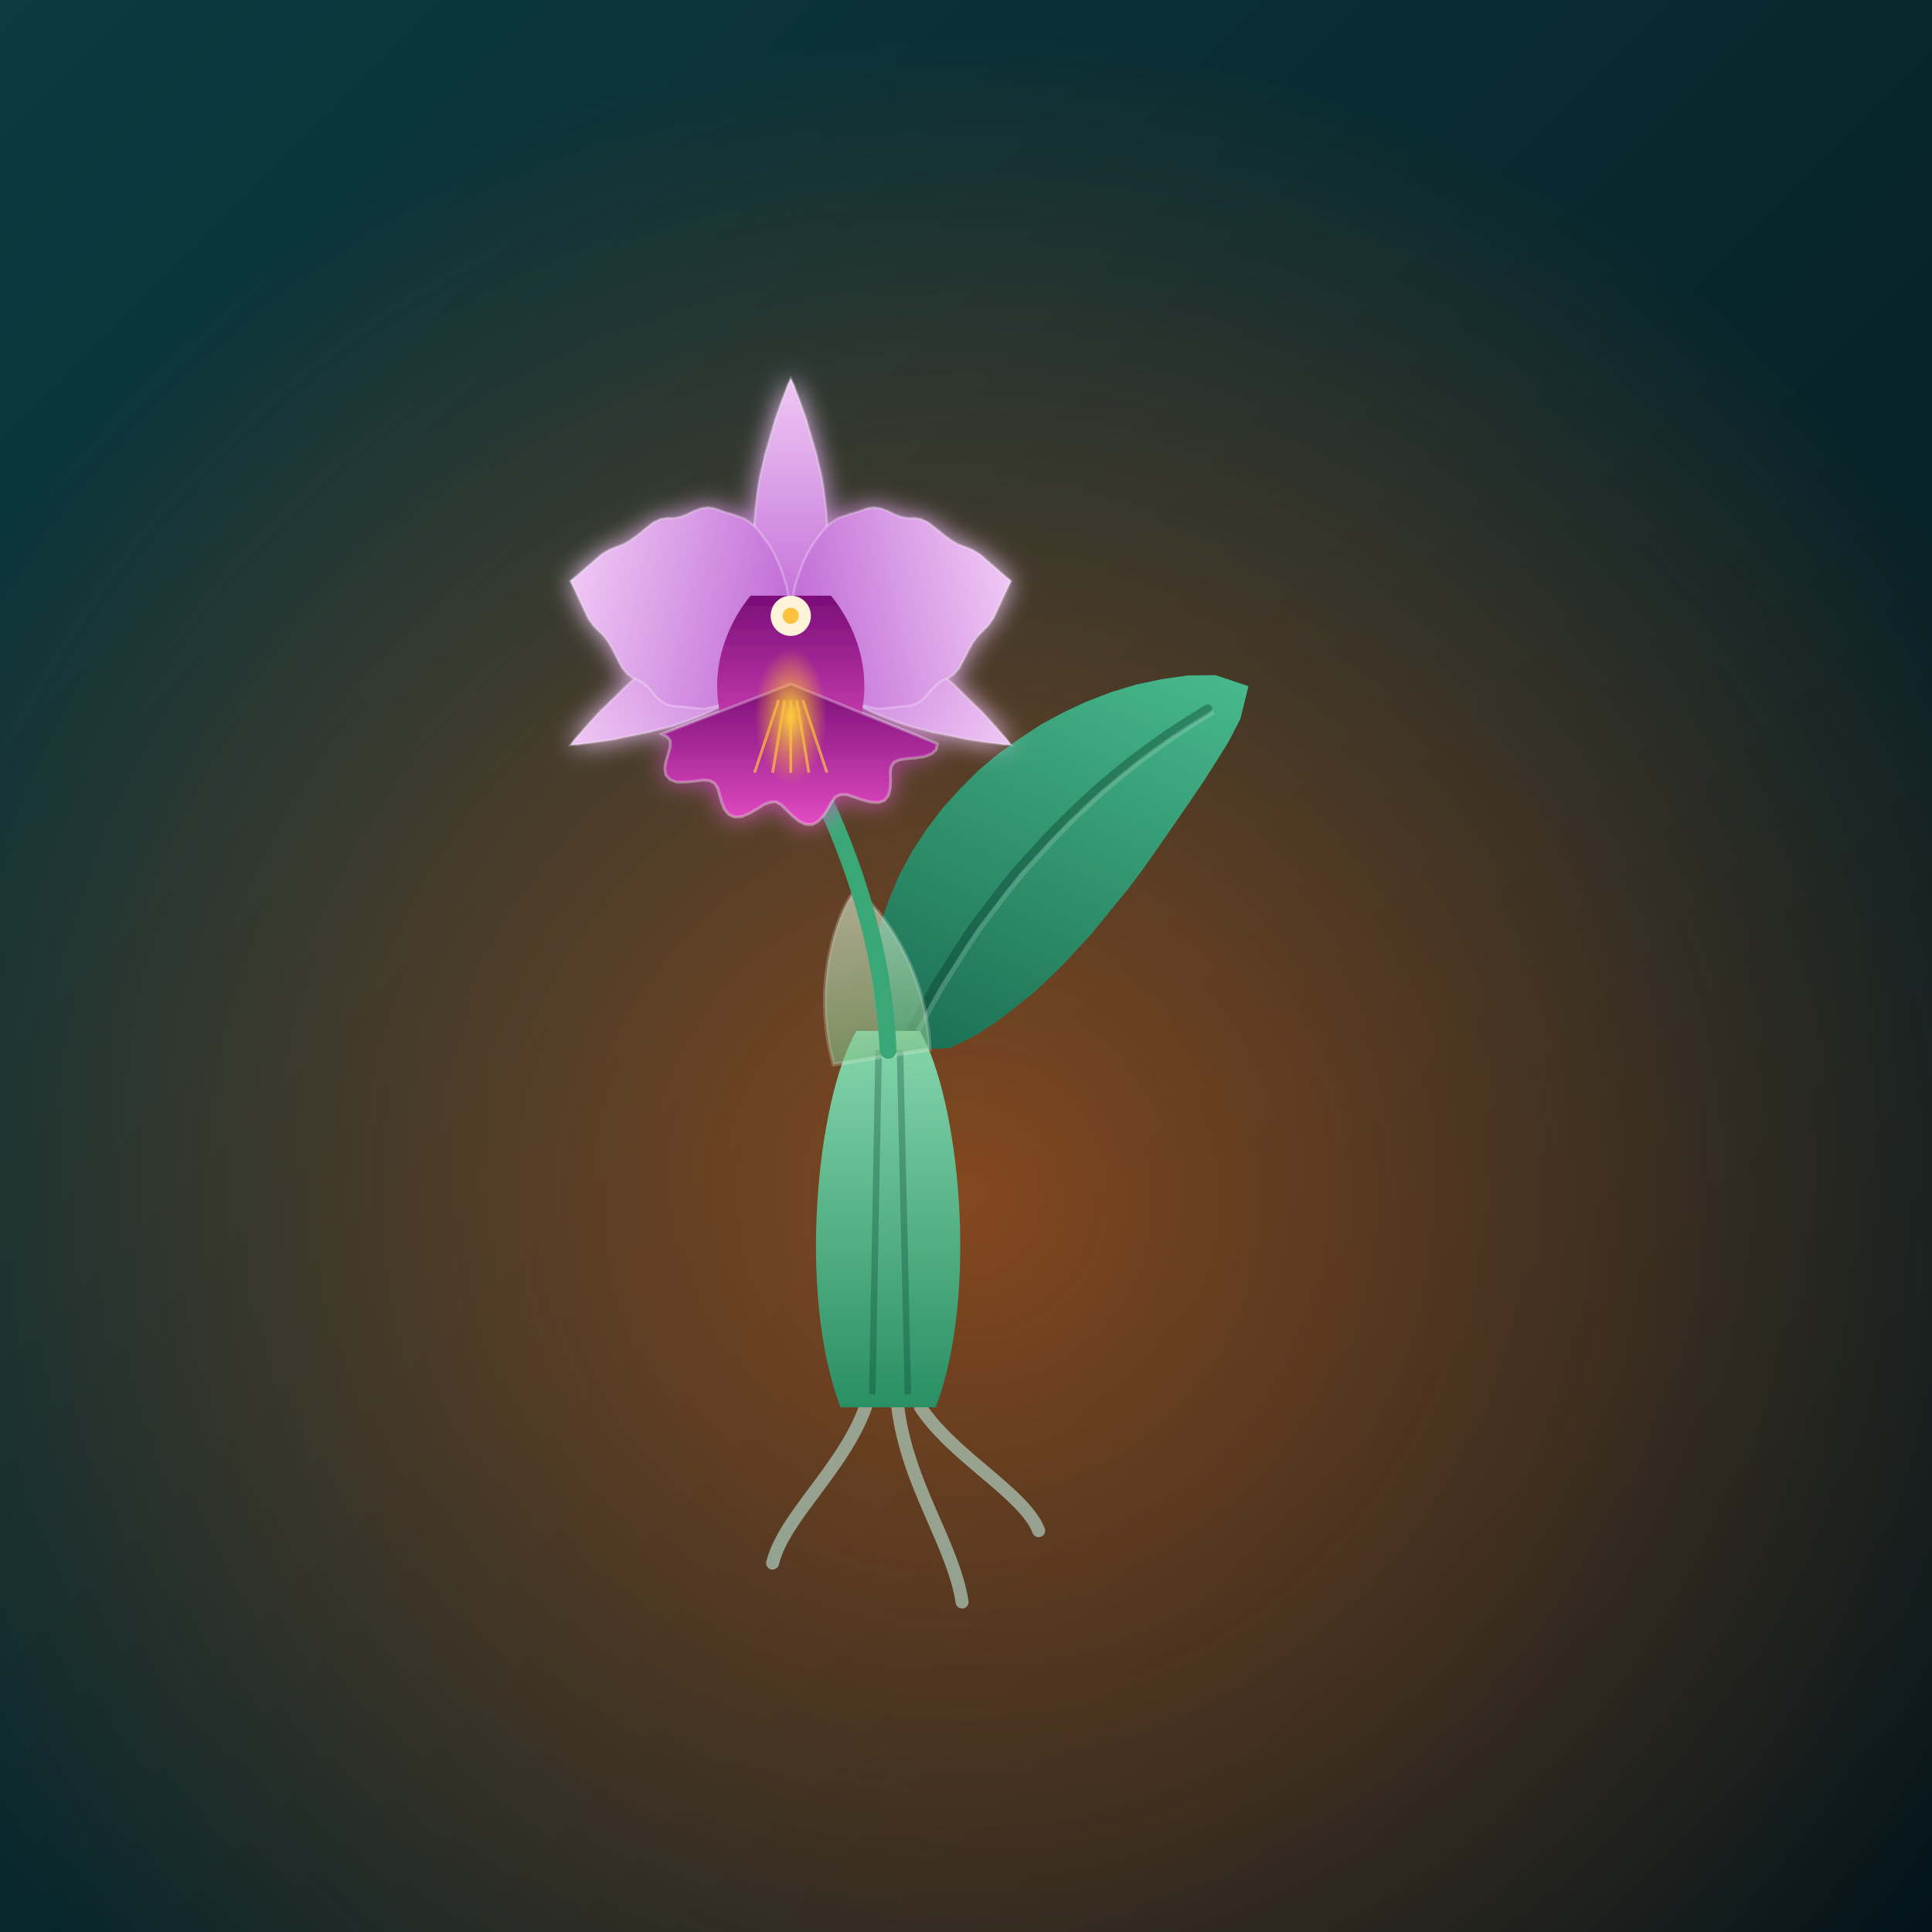
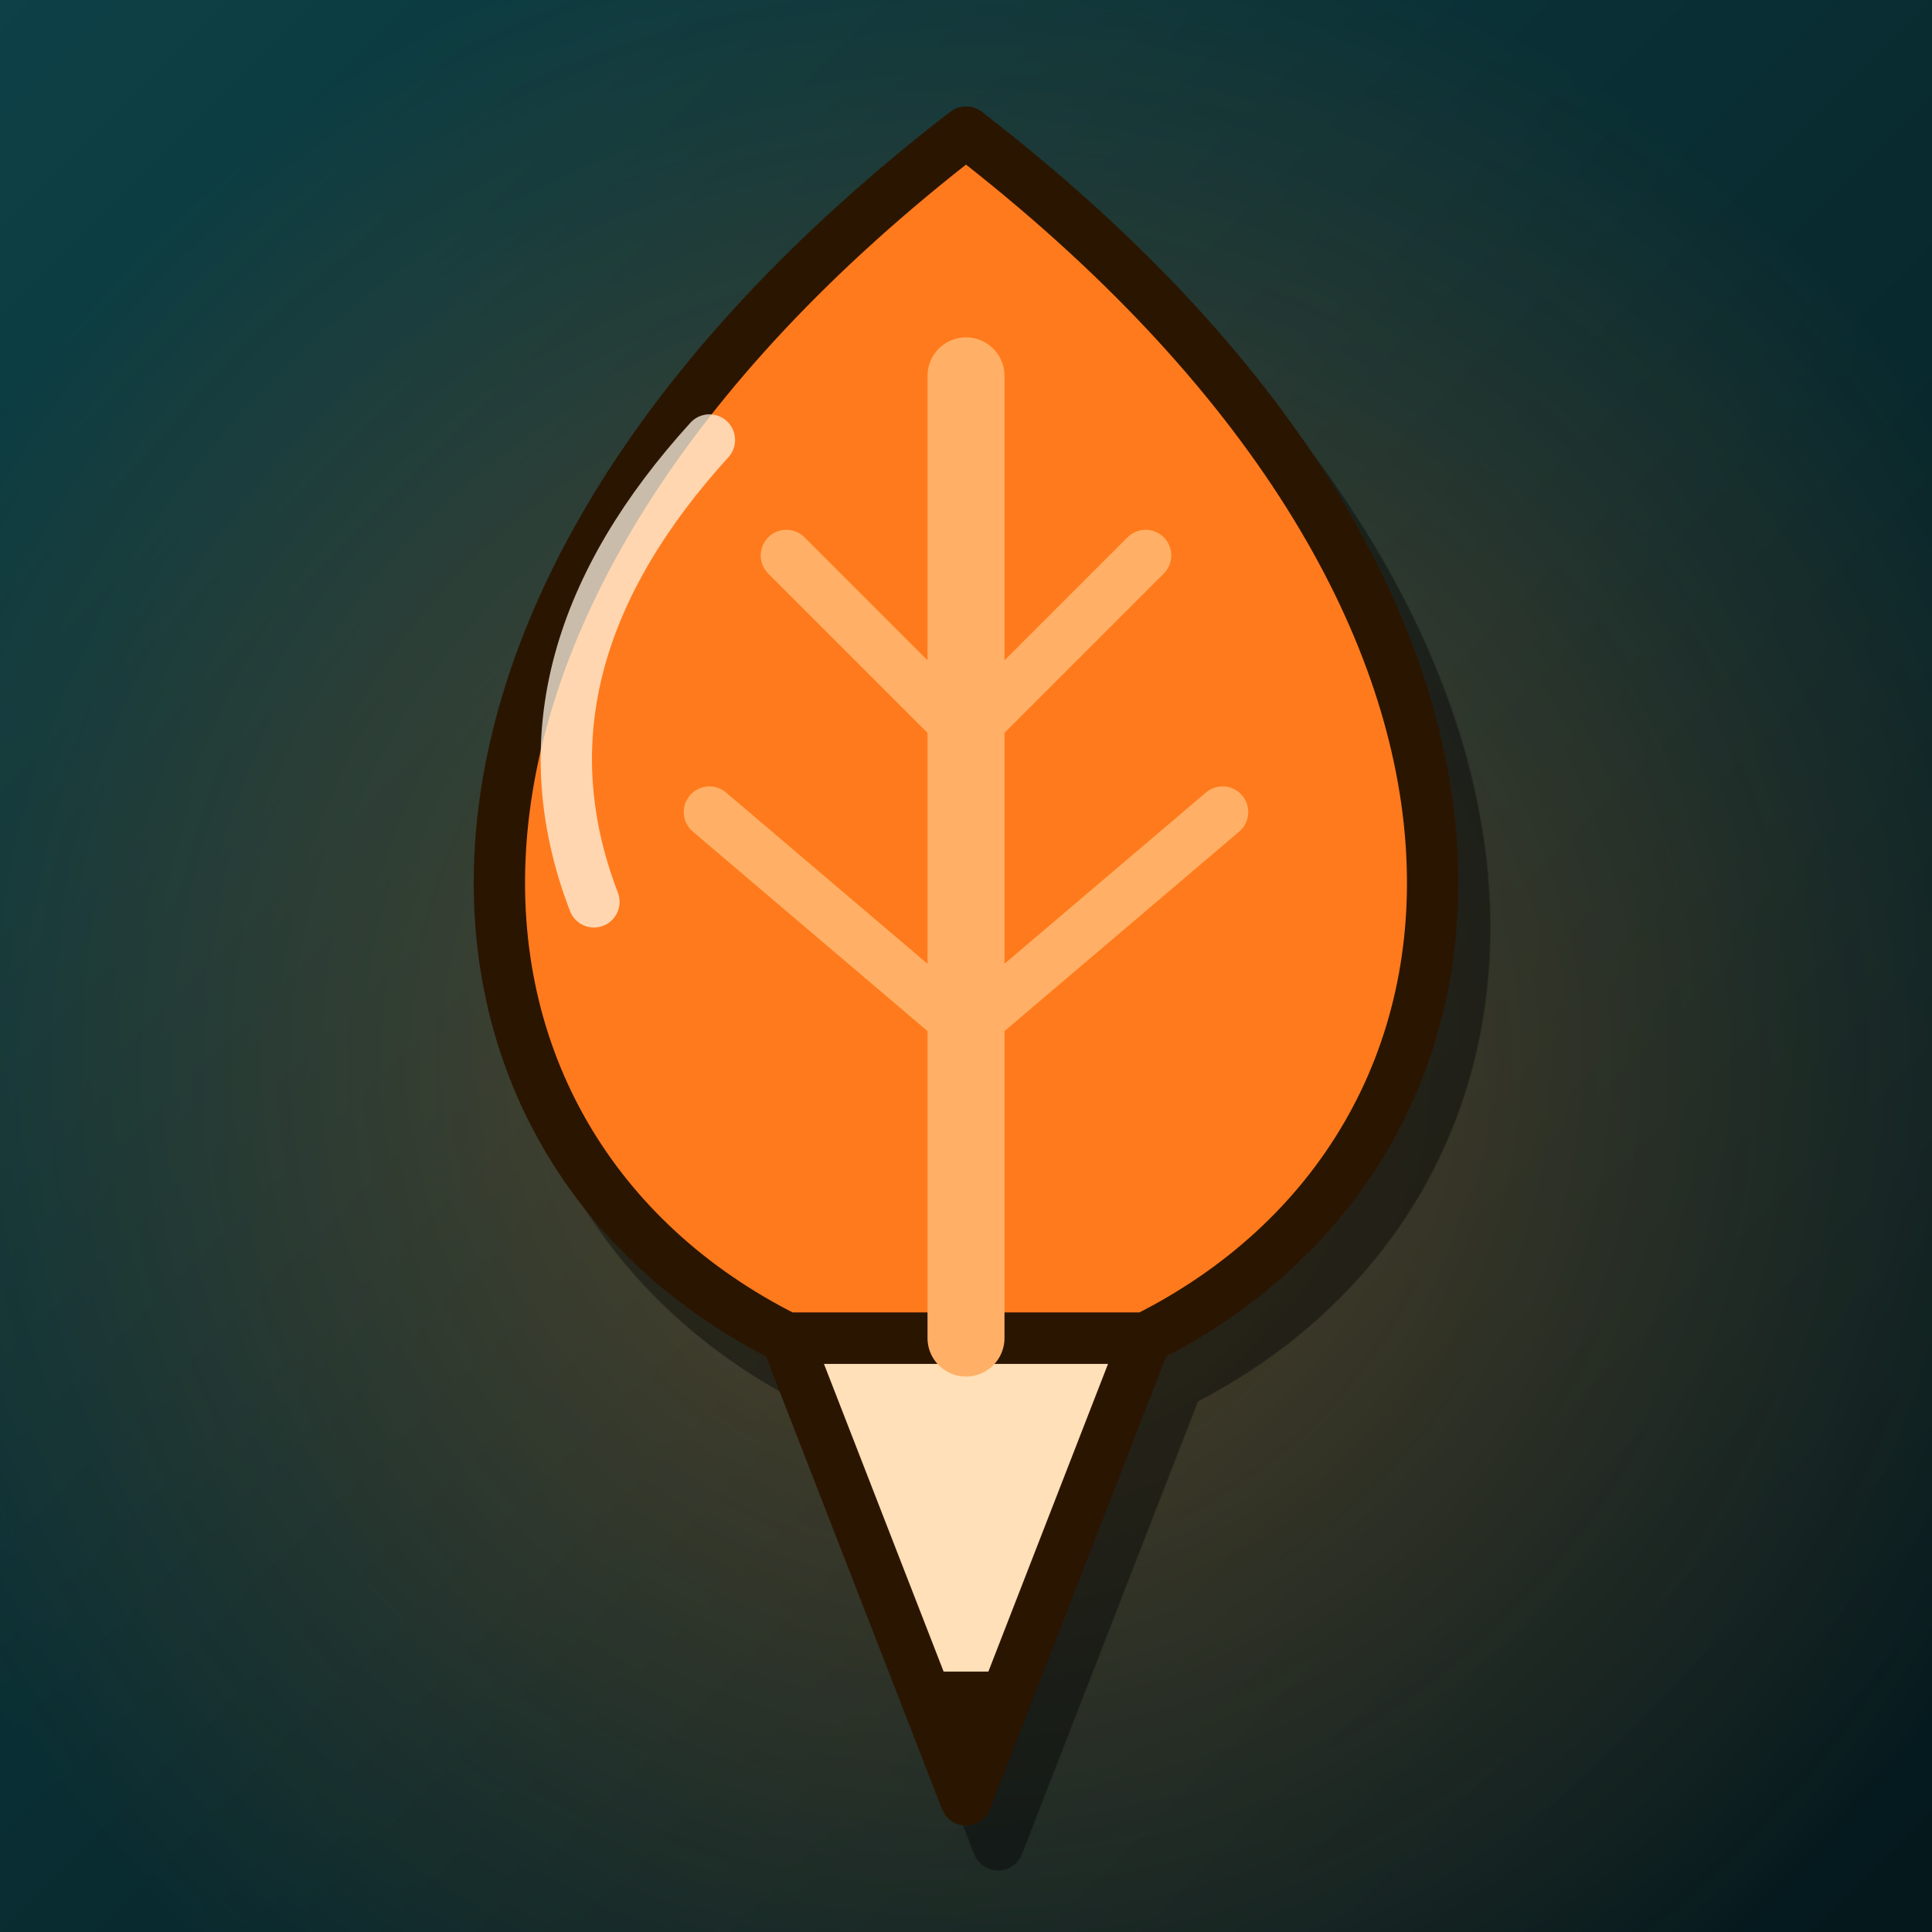
- <svg xmlns="http://www.w3.org/2000/svg" viewBox="0 0 512 512">
+ <svg xmlns="http://www.w3.org/2000/svg" width="64" height="64" viewBox="0 0 512 512">
  <defs>
-     <filter id="aqGl" x="-60%" y="-60%" width="220%" height="220%">
-       <feGaussianBlur stdDeviation="3.2" result="b" />
-       <feMerge>
-         <feMergeNode in="b" />
-         <feMergeNode in="SourceGraphic" />
-       </feMerge>
-     </filter>
-     <linearGradient id="aqP" x1="0" y1="1" x2="0" y2="0">
-       <stop offset="0" stop-color="#c06ad6" />
-       <stop offset="1" stop-color="#efc8f4" />
-     </linearGradient>
-     <linearGradient id="aqL" x1="0" y1="0" x2="0" y2="1">
-       <stop offset="0" stop-color="#7a0e78" />
-       <stop offset="1" stop-color="#e24cc2" />
-     </linearGradient>
-     <radialGradient id="aqT">
-       <stop offset="0" stop-color="#ffd23d" />
-       <stop offset="1" stop-color="#ffb12a" stop-opacity="0" />
-     </radialGradient>
-     <linearGradient id="aqLeaf" x1="0" y1="1" x2="0" y2="0">
-       <stop offset="0" stop-color="#1b6e52" />
-       <stop offset="1" stop-color="#47b88c" />
-     </linearGradient>
-     <linearGradient id="aqBulb" x1="0" y1="1" x2="0" y2="0">
-       <stop offset="0" stop-color="#2a8f64" />
-       <stop offset="1" stop-color="#86d6ab" />
-     </linearGradient>
-     <linearGradient id="aqBud" x1="0" y1="1" x2="0" y2="0">
-       <stop offset="0" stop-color="#3aa876" />
-       <stop offset=".55" stop-color="#9bcf9a" />
-       <stop offset="1" stop-color="#e3a0ee" />
-     </linearGradient>
-     <linearGradient id="aqSheath" x1="0" y1="1" x2="0" y2="0">
-       <stop offset="0" stop-color="#7fbf86" />
-       <stop offset="1" stop-color="#e3f1d8" />
-     </linearGradient>
-     <radialGradient id="g" cx=".5" cy=".62" r=".6">
-       <stop offset="0" stop-color="#ff6a13" stop-opacity=".5" />
-       <stop offset="1" stop-color="#ff6a13" stop-opacity="0" />
+     <radialGradient id="g" cx=".5" cy=".55" r=".6">
+       <stop offset="0" stop-color="#ff7a1a" stop-opacity=".32" />
+       <stop offset="1" stop-color="#ff7a1a" stop-opacity="0" />
    </radialGradient>
    <linearGradient id="b" x1="0" y1="0" x2="1" y2="1">
-       <stop offset="0" stop-color="#0b3a40" />
-       <stop offset="1" stop-color="#04141a" />
+       <stop offset="0" stop-color="#0d4147" />
+       <stop offset="1" stop-color="#05181c" />
    </linearGradient>
  </defs>
  <rect width="512" height="512" fill="url(#b)" />
  <rect width="512" height="512" fill="url(#g)" />
-   <g transform="translate(235.36 372.96) scale(1.72)">
-     <ellipse cx="0" cy="1" rx="26" ry="5" fill="rgba(0,0,0,0)" />
-     <path d="M-3.5 0 C -7 9.6, -16 16.8, -17.8 24" stroke="#a8c4b4" stroke-width="2" fill="none" stroke-linecap="round" opacity=".75" />
-     <path d="M1.5 0 C 3 12, 10 21, 11.4 30" stroke="#a8c4b4" stroke-width="2" fill="none" stroke-linecap="round" opacity=".75" />
-     <path d="M5 0 C 10 7.6, 21 13.3, 23.2 19" stroke="#a8c4b4" stroke-width="2" fill="none" stroke-linecap="round" opacity=".75" />
-     <g transform="translate(2 -55) rotate(26.0)">
-       <path d="M0.0 0.0L6.6 -3.6L9.3 -7.1L11.3 -10.4L12.9 -13.6L14.4 -16.8L15.6 -19.9L16.7 -23.0L17.6 -26.0L18.5 -29.0L19.2 -32.0L19.9 -35.0L20.6 -38.0L21.2 -41.1L21.7 -44.2L22.2 -47.4L22.7 -50.7L23.2 -54.0L23.7 -57.5L24.1 -61.0L24.5 -64.8L24.6 -68.8L23.5 -73.9L23.5 -73.9L18.2 -73.2L14.4 -71.3L11.0 -69.0L7.8 -66.5L4.9 -63.8L2.1 -60.8L-0.4 -57.7L-2.7 -54.5L-4.7 -51.1L-6.6 -47.6L-8.2 -44.0L-9.5 -40.2L-10.6 -36.4L-11.4 -32.4L-11.9 -28.5L-12.1 -24.4L-11.9 -20.3L-11.4 -16.2L-10.4 -12.1L-8.9 -8.0L-6.5 -4.0L0.0 0.0Z" fill="url(#aqLeaf)" />
-       <path d="M0.0 -3.8L0.2 -7.6L0.4 -11.3L0.8 -14.9L1.2 -18.6L1.7 -22.2L2.4 -25.7L3.1 -29.2L3.9 -32.7L4.9 -36.1L5.9 -39.5L7.0 -42.8L8.2 -46.1L9.5 -49.4L10.9 -52.6L12.4 -55.8L14.0 -58.9L15.7 -62.0L17.5 -65.0L19.4 -68.0" stroke="rgba(0,50,35,.35)" stroke-width="1.4" fill="none" stroke-linecap="round" />
-       <path d="M0.0 -3.8L0.2 -7.6L0.4 -11.3L0.8 -14.9L1.2 -18.6L1.7 -22.2L2.4 -25.7L3.1 -29.2L3.9 -32.7L4.9 -36.1L5.9 -39.5L7.0 -42.8L8.2 -46.1L9.5 -49.4L10.9 -52.6L12.4 -55.8L14.0 -58.9L15.7 -62.0L17.5 -65.0L19.4 -68.0" stroke="rgba(255,255,255,.16)" stroke-width=".8" fill="none" transform="translate(1 0)" />
-     </g>
-     <path d="M-7.32 0 C -14.03 -17.4, -10.98 -47.56, -4.88 -58 L4.88 -58 C 10.98 -47.56, 14.03 -17.4, 7.32 0Z" fill="url(#aqBulb)" />
-     <path d="M-2.44 -2 L-1.464 -55M3.05 -2 L1.83 -55" stroke="rgba(0,60,40,.3)" stroke-width="1" />
-     <g transform="translate(-1 -54) rotate(-9)" opacity="0.60">
-       <path d="M-7.5 0 C -9 -13, -3 -23.4, 0 -26 C 3 -23.4, 9 -13, 7.5 0Z" fill="url(#aqSheath)" stroke="rgba(255,255,255,.35)" stroke-width=".6" />
-     </g>
-     <path d="M0 -55 C -1 -76.4, -9 -92.5, -15 -104" stroke="#3aa876" stroke-width="2.6" fill="none" stroke-linecap="round" />
-     <g transform="translate(-15.0 -104.0) rotate(0.0) translate(0 -16.1) scale(0.620)" filter="url(#aqGl)">
-       <path d="M0.0 0.0L-2.2 -1.7L-3.5 -3.4L-4.5 -5.2L-5.4 -6.9L-6.2 -8.6L-6.8 -10.3L-7.3 -12.1L-7.8 -13.8L-8.2 -15.5L-8.5 -17.2L-8.7 -18.9L-8.9 -20.7L-9.0 -22.4L-9.0 -24.1L-9.0 -25.8L-8.9 -27.6L-8.8 -29.3L-8.6 -31.0L-8.4 -32.7L-8.2 -34.4L-7.9 -36.2L-7.6 -37.9L-7.2 -39.6L-6.8 -41.3L-6.4 -43.1L-5.9 -44.8L-5.4 -46.5L-4.9 -48.2L-4.4 -49.9L-3.9 -51.7L-3.3 -53.4L-2.7 -55.1L-2.1 -56.8L-1.4 -58.6L-0.8 -60.3L-0.0 -62.0L0.0 -62.0L0.8 -60.3L1.4 -58.6L2.1 -56.8L2.7 -55.1L3.3 -53.4L3.9 -51.7L4.4 -49.9L4.9 -48.2L5.4 -46.5L5.9 -44.8L6.4 -43.1L6.8 -41.3L7.2 -39.6L7.6 -37.9L7.9 -36.2L8.2 -34.4L8.4 -32.7L8.6 -31.0L8.8 -29.3L8.9 -27.6L9.0 -25.8L9.0 -24.1L9.0 -22.4L8.9 -20.7L8.7 -18.9L8.5 -17.2L8.2 -15.5L7.8 -13.8L7.3 -12.1L6.8 -10.3L6.2 -8.6L5.4 -6.9L4.5 -5.2L3.5 -3.4L2.2 -1.7L0.0 0.0Z" transform="rotate(-118)" fill="url(#aqP)" stroke="rgba(255,255,255,.26)" stroke-width=".6" />
-       <path d="M0.0 0.0L-2.2 -1.7L-3.5 -3.4L-4.5 -5.2L-5.4 -6.9L-6.2 -8.6L-6.8 -10.3L-7.3 -12.1L-7.8 -13.8L-8.2 -15.5L-8.5 -17.2L-8.7 -18.9L-8.9 -20.7L-9.0 -22.4L-9.0 -24.1L-9.0 -25.8L-8.9 -27.6L-8.8 -29.3L-8.6 -31.0L-8.4 -32.7L-8.2 -34.4L-7.9 -36.2L-7.6 -37.9L-7.2 -39.6L-6.8 -41.3L-6.4 -43.1L-5.9 -44.8L-5.4 -46.5L-4.9 -48.2L-4.4 -49.9L-3.9 -51.7L-3.3 -53.4L-2.7 -55.1L-2.1 -56.8L-1.4 -58.6L-0.8 -60.3L-0.0 -62.0L0.0 -62.0L0.8 -60.3L1.4 -58.6L2.1 -56.8L2.7 -55.1L3.3 -53.4L3.9 -51.7L4.4 -49.9L4.9 -48.2L5.4 -46.5L5.9 -44.8L6.4 -43.1L6.8 -41.3L7.2 -39.6L7.6 -37.9L7.9 -36.2L8.2 -34.4L8.4 -32.7L8.6 -31.0L8.8 -29.3L8.9 -27.6L9.0 -25.8L9.0 -24.1L9.0 -22.4L8.9 -20.7L8.7 -18.9L8.5 -17.2L8.2 -15.5L7.8 -13.8L7.3 -12.1L6.8 -10.3L6.2 -8.6L5.4 -6.9L4.5 -5.2L3.5 -3.4L2.2 -1.7L0.0 0.0Z" transform="rotate(118)" fill="url(#aqP)" stroke="rgba(255,255,255,.26)" stroke-width=".6" />
-       <path d="M0.0 0.0L-2.2 -1.7L-3.5 -3.4L-4.5 -5.2L-5.4 -6.9L-6.2 -8.6L-6.8 -10.3L-7.3 -12.1L-7.8 -13.8L-8.2 -15.5L-8.5 -17.2L-8.7 -18.9L-8.9 -20.7L-9.0 -22.4L-9.0 -24.1L-9.0 -25.8L-8.9 -27.6L-8.8 -29.3L-8.6 -31.0L-8.4 -32.7L-8.2 -34.4L-7.9 -36.2L-7.6 -37.9L-7.2 -39.6L-6.8 -41.3L-6.4 -43.1L-5.9 -44.8L-5.4 -46.5L-4.9 -48.2L-4.4 -49.9L-3.9 -51.7L-3.3 -53.4L-2.7 -55.1L-2.1 -56.8L-1.4 -58.6L-0.8 -60.3L-0.0 -62.0L0.0 -62.0L0.8 -60.3L1.4 -58.6L2.1 -56.8L2.7 -55.1L3.3 -53.4L3.9 -51.7L4.4 -49.9L4.9 -48.2L5.4 -46.5L5.9 -44.8L6.4 -43.1L6.8 -41.3L7.2 -39.6L7.6 -37.9L7.9 -36.2L8.2 -34.4L8.4 -32.7L8.6 -31.0L8.8 -29.3L8.9 -27.6L9.0 -25.8L9.0 -24.1L9.0 -22.4L8.9 -20.7L8.7 -18.9L8.5 -17.2L8.2 -15.5L7.8 -13.8L7.3 -12.1L6.8 -10.3L6.2 -8.6L5.4 -6.9L4.5 -5.2L3.5 -3.4L2.2 -1.7L0.0 0.0Z" fill="url(#aqP)" stroke="rgba(255,255,255,.26)" stroke-width=".6" />
-       <path d="M0.0 0.0L-6.2 -1.6L-9.8 -3.1L-12.6 -4.7L-15.0 -6.2L-17.1 -7.8L-18.8 -9.3L-20.3 -10.9L-21.6 -12.4L-22.8 -14.0L-23.6 -15.6L-24.2 -17.1L-24.4 -18.7L-24.6 -20.2L-24.7 -21.8L-24.9 -23.3L-25.1 -24.9L-25.0 -26.4L-24.4 -28.0L-23.4 -29.6L-22.2 -31.1L-21.2 -32.7L-20.6 -34.2L-20.3 -35.8L-19.7 -37.3L-18.5 -38.9L-16.7 -40.4L-14.7 -42.0L-12.9 -43.6L-11.6 -45.1L-10.6 -46.7L-9.6 -48.2L-8.1 -49.8L-6.1 -51.3L-4.0 -52.9L-2.0 -54.4L-0.0 -56.0L0.0 -56.0L2.0 -54.4L4.0 -52.9L6.1 -51.3L8.1 -49.8L9.6 -48.2L10.6 -46.7L11.6 -45.1L12.9 -43.6L14.7 -42.0L16.7 -40.4L18.5 -38.9L19.7 -37.3L20.3 -35.8L20.6 -34.2L21.2 -32.7L22.2 -31.1L23.4 -29.6L24.4 -28.0L25.0 -26.4L25.1 -24.9L24.9 -23.3L24.7 -21.8L24.6 -20.2L24.4 -18.7L24.2 -17.1L23.6 -15.6L22.8 -14.0L21.6 -12.4L20.3 -10.9L18.8 -9.3L17.1 -7.8L15.0 -6.2L12.6 -4.7L9.8 -3.1L6.2 -1.6L0.0 0.0Z" transform="rotate(78) scale(1.000 1.000)" fill="url(#aqP)" stroke="rgba(255,255,255,.26)" stroke-width=".6" />
-       <path d="M0.0 0.0L-6.2 -1.6L-9.8 -3.1L-12.6 -4.7L-15.0 -6.2L-17.1 -7.8L-18.8 -9.3L-20.3 -10.9L-21.6 -12.4L-22.8 -14.0L-23.6 -15.6L-24.2 -17.1L-24.4 -18.7L-24.6 -20.2L-24.7 -21.8L-24.9 -23.3L-25.1 -24.9L-25.0 -26.4L-24.4 -28.0L-23.4 -29.6L-22.2 -31.1L-21.2 -32.7L-20.6 -34.2L-20.3 -35.8L-19.7 -37.3L-18.5 -38.9L-16.7 -40.4L-14.7 -42.0L-12.9 -43.6L-11.6 -45.1L-10.6 -46.7L-9.6 -48.2L-8.1 -49.8L-6.1 -51.3L-4.0 -52.9L-2.0 -54.4L-0.0 -56.0L0.0 -56.0L2.0 -54.4L4.0 -52.9L6.1 -51.3L8.1 -49.8L9.6 -48.2L10.6 -46.7L11.6 -45.1L12.9 -43.6L14.7 -42.0L16.7 -40.4L18.5 -38.9L19.7 -37.3L20.3 -35.8L20.6 -34.2L21.2 -32.7L22.2 -31.1L23.4 -29.6L24.4 -28.0L25.0 -26.4L25.1 -24.9L24.9 -23.3L24.7 -21.8L24.6 -20.2L24.4 -18.7L24.2 -17.1L23.6 -15.6L22.8 -14.0L21.6 -12.4L20.3 -10.9L18.8 -9.3L17.1 -7.8L15.0 -6.2L12.6 -4.7L9.8 -3.1L6.2 -1.6L0.0 0.0Z" transform="rotate(-78) scale(1.000 1.000)" fill="url(#aqP)" stroke="rgba(255,255,255,.26)" stroke-width=".6" />
-       <g transform="scale(1.000 1.000)">
-         <path d="M-10 -8 C-23 8 -20 30 -6 36 L6 36 C20 30 23 8 10 -8Z" fill="url(#aqL)" />
-         <path d="M0.0 14.0L-32.0 26.4L-30.6 27.1L-29.9 28.1L-29.9 29.5L-30.4 31.2L-31.0 33.2L-31.3 35.0L-31.0 36.6L-30.0 37.7L-28.4 38.3L-26.2 38.3L-24.0 38.1L-21.9 37.8L-20.2 37.9L-19.0 38.5L-18.2 39.6L-17.7 41.3L-17.2 43.2L-16.5 45.0L-15.4 46.4L-14.0 47.0L-12.2 46.9L-10.3 46.1L-8.4 45.0L-6.7 43.9L-5.1 43.3L-3.7 43.2L-2.4 43.9L-1.1 45.2L0.4 46.7L2.0 48.0L3.6 48.8L5.3 48.9L6.8 48.1L8.1 46.7L9.2 45.0L10.1 43.3L11.1 42.0L12.3 41.4L13.8 41.4L15.7 42.0L17.7 42.7L19.9 43.3L21.8 43.4L23.3 42.9L24.3 41.6L24.7 39.9L24.8 37.9L24.7 36.0L24.9 34.5L25.6 33.4L26.9 32.8L28.7 32.5L31.0 32.3L33.2 32.0L35.0 31.3L36.1 30.3L36.4 28.8Z" fill="url(#aqL)" stroke="rgba(255,255,255,.3)" stroke-width=".7" />
-         <ellipse cx="0" cy="22" rx="9" ry="17" fill="url(#aqT)" />
-         <line x1="-3" y1="18" x2="-9" y2="36" stroke="#ffc23d" stroke-width=".7" opacity=".7" />
-         <line x1="-1.5" y1="18" x2="-4.5" y2="36" stroke="#ffc23d" stroke-width=".7" opacity=".7" />
-         <line x1="0" y1="18" x2="0" y2="36" stroke="#ffc23d" stroke-width=".7" opacity=".7" />
-         <line x1="1.5" y1="18" x2="4.5" y2="36" stroke="#ffc23d" stroke-width=".7" opacity=".7" />
-         <line x1="3" y1="18" x2="9" y2="36" stroke="#ffc23d" stroke-width=".7" opacity=".7" />
-       </g>
-       <circle cx="0" cy="-3" r="5.00" fill="#fff3da" />
-       <circle cx="0" cy="-3" r="2.00" fill="#ffc23d" />
+   <g transform="translate(-84 -155.4) scale(1.7)">
+     <g style="filter:drop-shadow(5px 7px 0 rgba(0,0,0,.4))">
+       <path d="M172 300H228L200 372Z" fill="#ffe0b8" stroke="#2b1203" stroke-width="8" stroke-linejoin="round" stroke-linecap="round" />
+       <path d="M189 352L200 372L211 352Z" fill="#2b1203" />
+       <path d="M172 300C112 270 104 186 200 112C296 186 288 270 228 300Z" fill="#ff7a1a" stroke="#2b1203" stroke-width="8" stroke-linejoin="round" stroke-linecap="round" />
+       <path class="lg-vena" pathLength="1" d="M200 300V150" stroke="#ffb066" stroke-width="12" stroke-linecap="round" fill="none" />
+       <path class="lg-vena" pathLength="1" d="M200 252L160 218M200 252L240 218M200 206L172 178M200 206L228 178" stroke="#ffb066" stroke-width="8" stroke-linecap="round" fill="none" />
+       <path class="lg-brillo" d="M142 232C132 206 140 182 160 160" stroke="#fff4e2" stroke-width="8" stroke-linecap="round" fill="none" opacity=".75" />
    </g>
  </g>
</svg>
